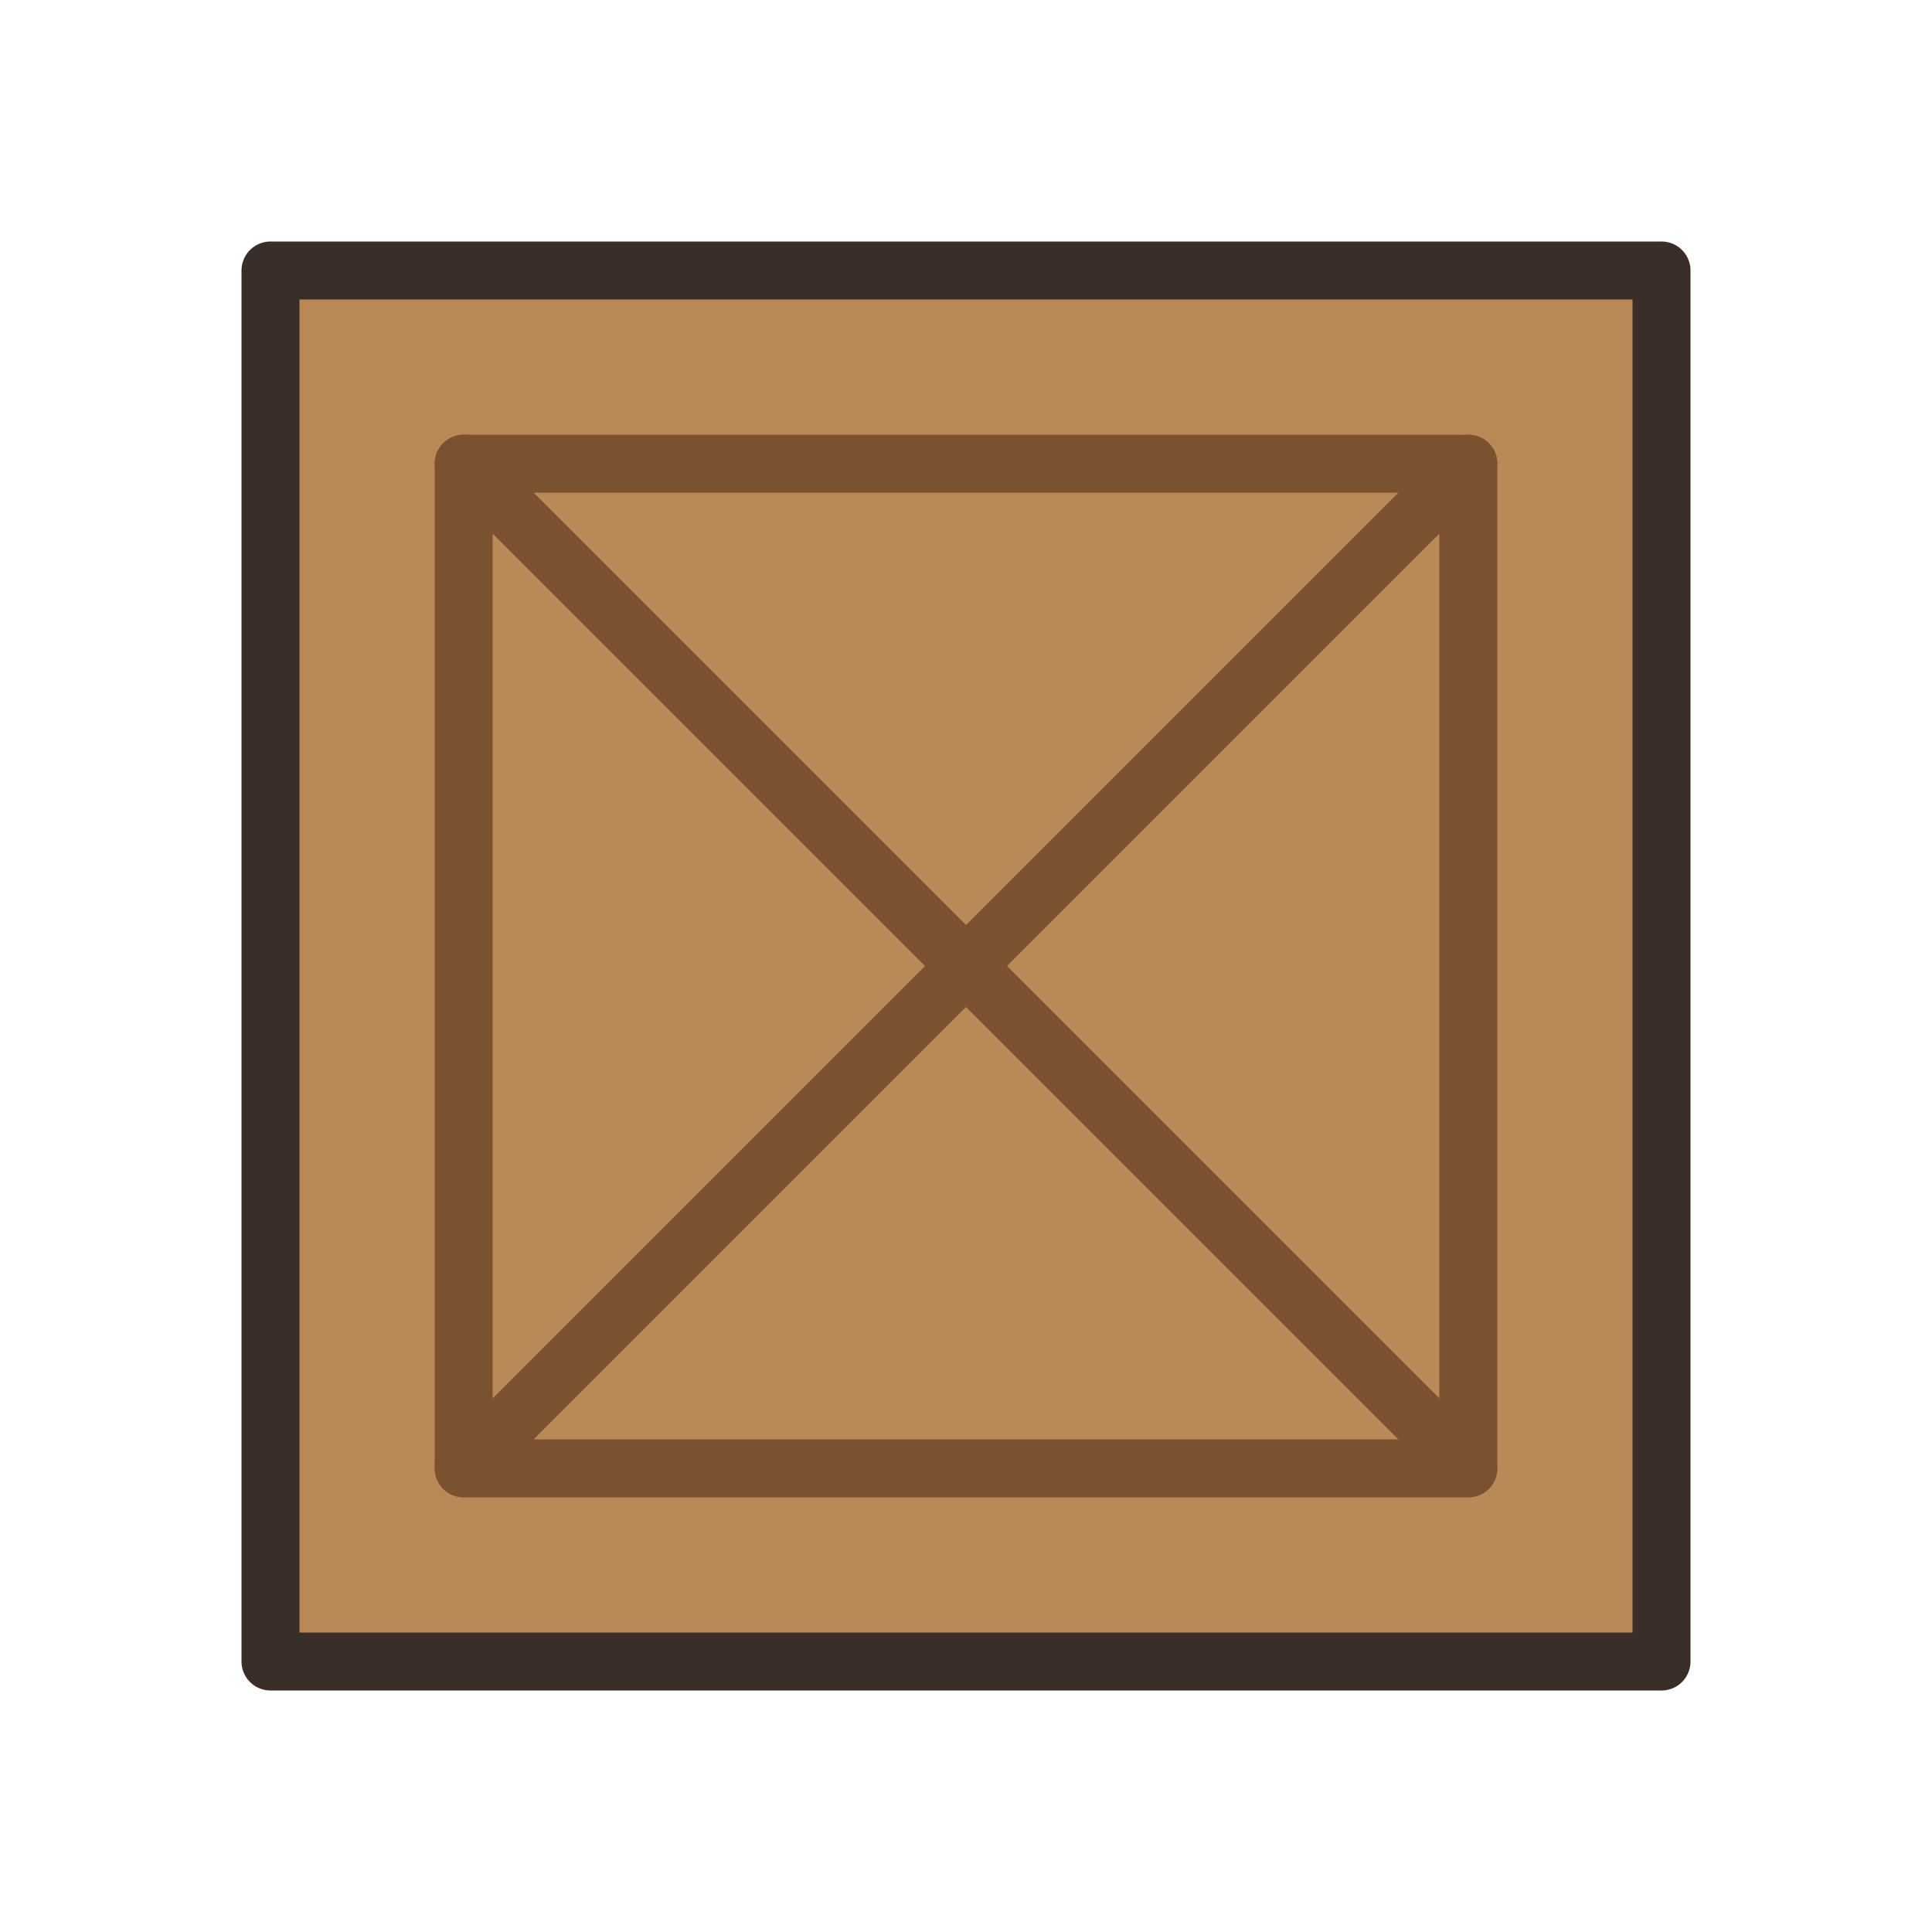
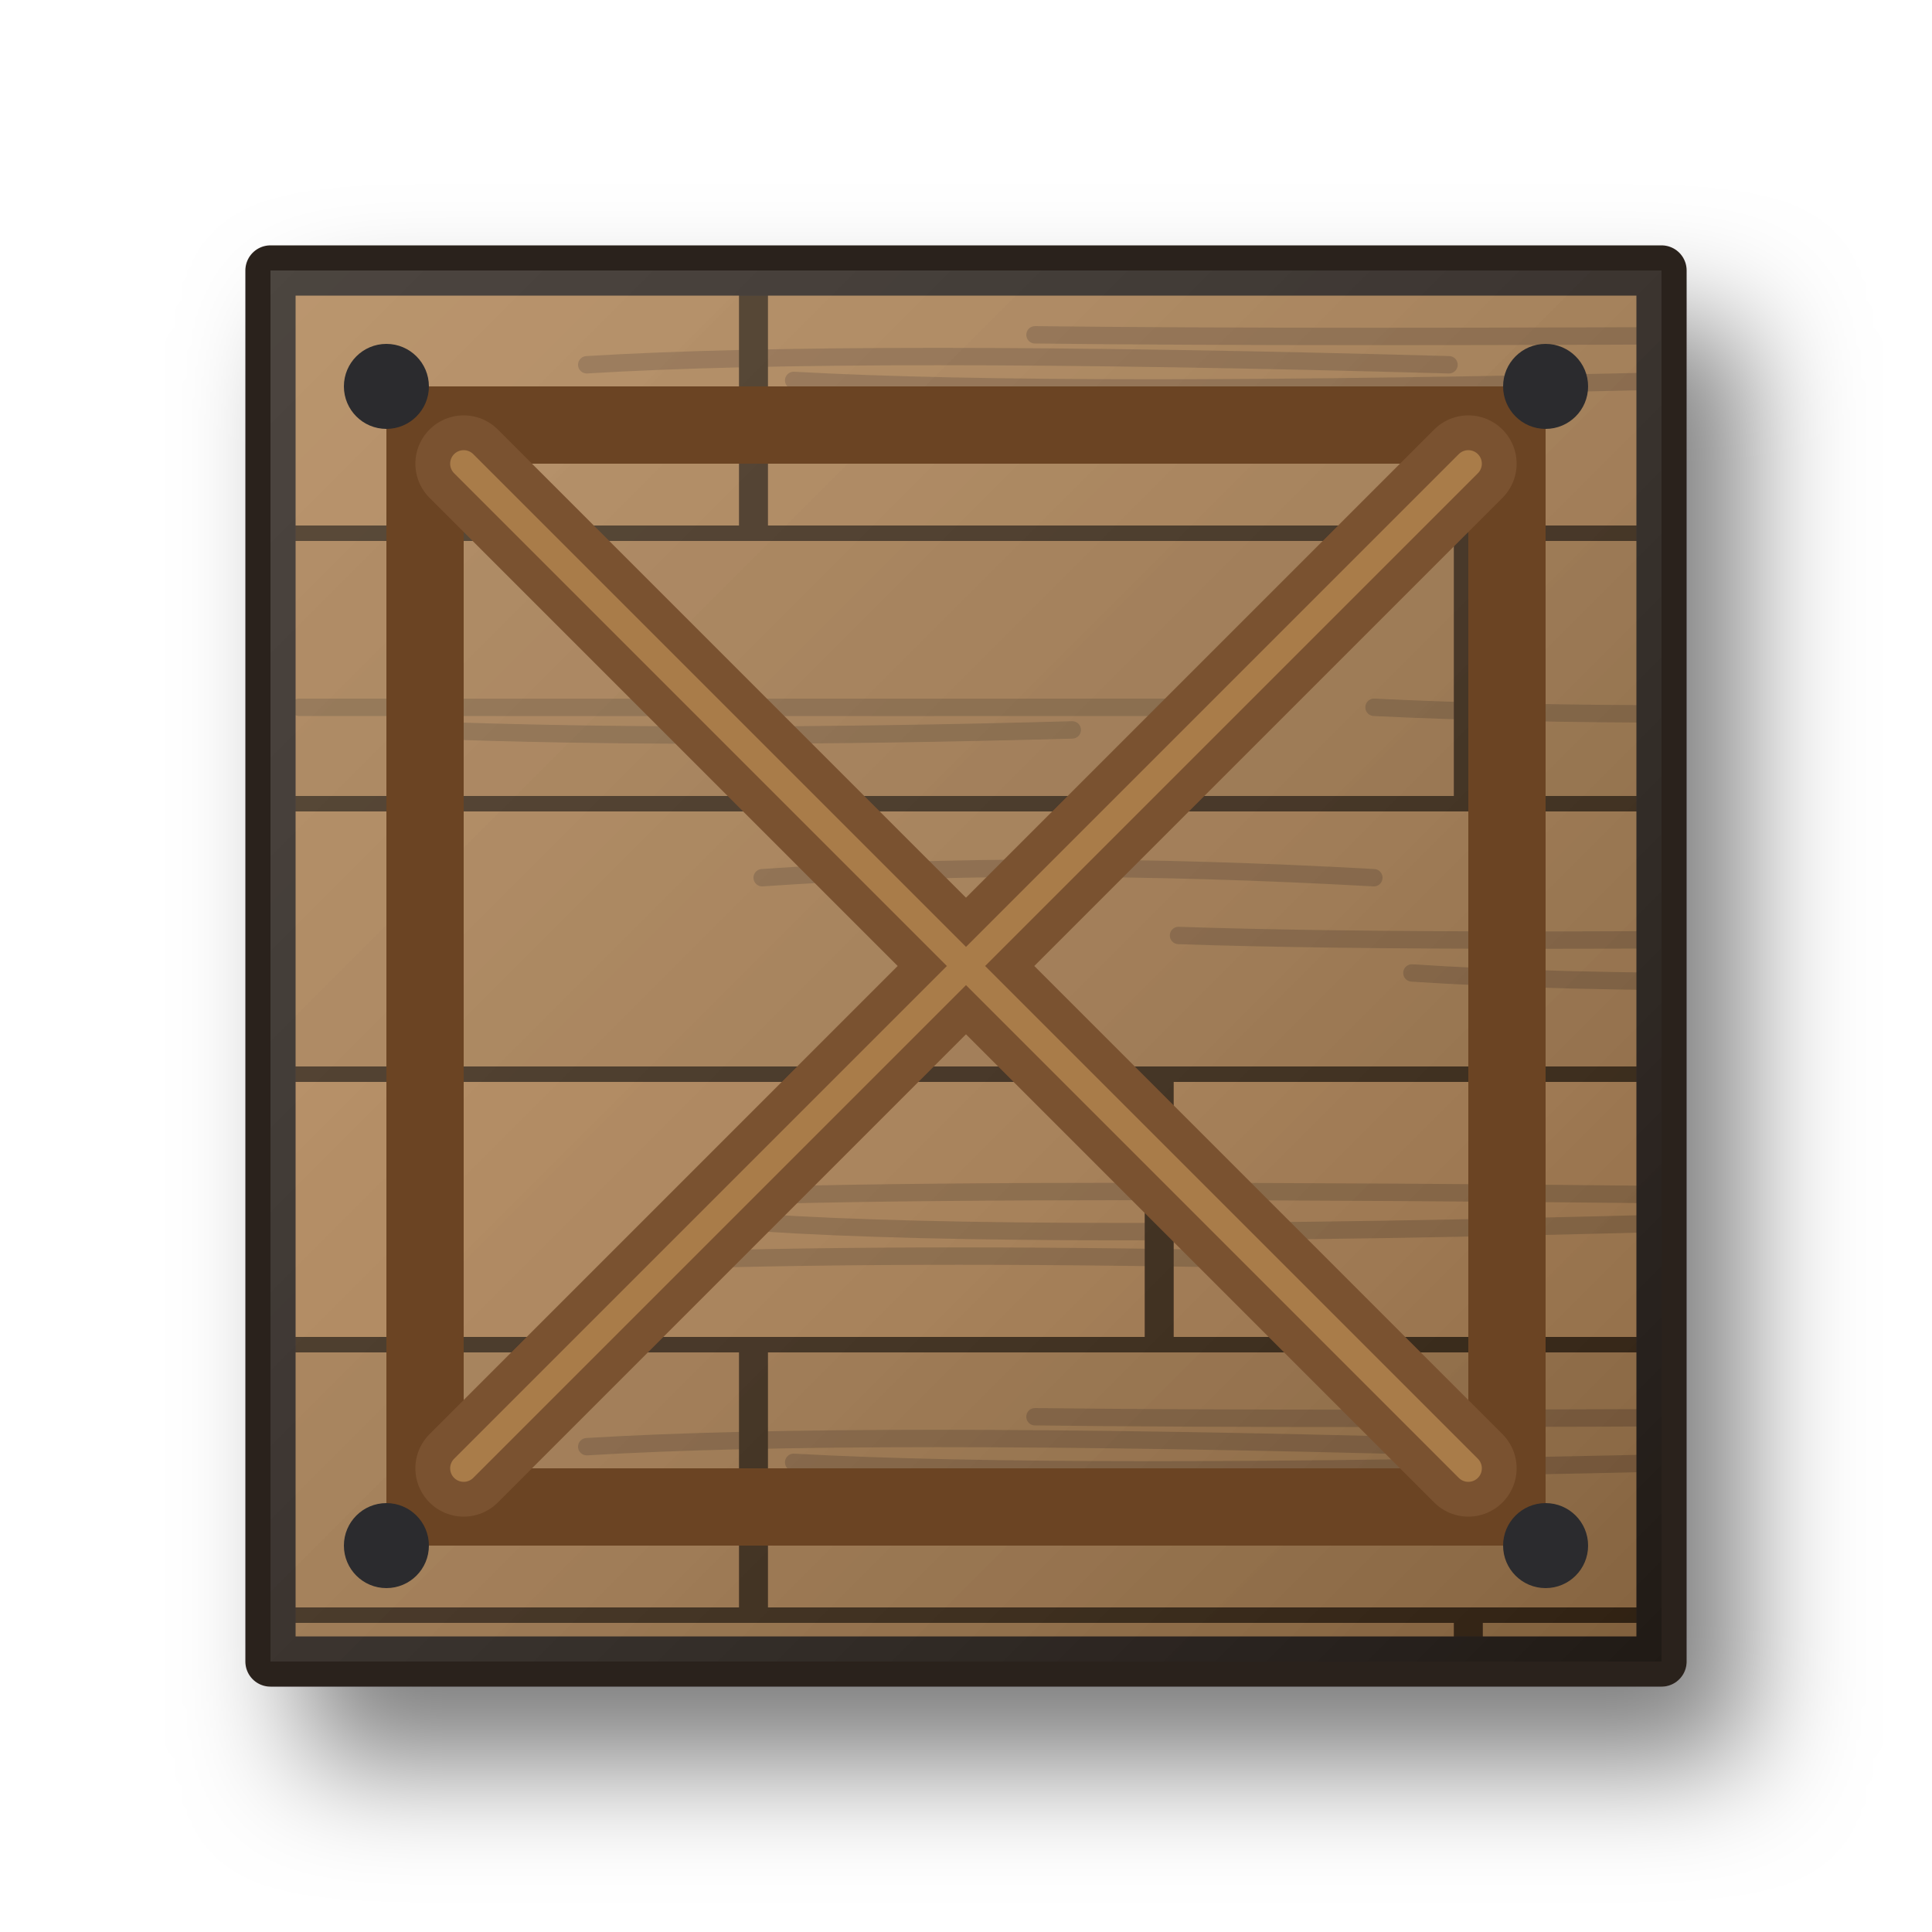
- <svg xmlns="http://www.w3.org/2000/svg" viewBox="0 0 100 100" width="100" height="100">
-   <g stroke="#3a2e28" stroke-width="3" stroke-linejoin="round" stroke-linecap="round">
-     <rect x="14" y="14" width="72" height="72" fill="#b98a58" />
-     <rect x="24" y="24" width="52" height="52" fill="none" stroke="#7a5230" stroke-width="3" />
-     <path d="M24 24L76 76M76 24L24 76" fill="none" stroke="#7a5230" stroke-width="3" />
+ <svg xmlns="http://www.w3.org/2000/svg" viewBox="0 0 100 100" width="100" height="100" stroke-linejoin="round" stroke-linecap="round">
+   <defs>
+     <g id="t1">
+       <rect x="0" y="0" width="100" height="14" fill="#ae8253" />
+       <path d="M39.57 3.33q14 0.17 42.69 0" stroke="#886541" stroke-width="0.9" fill="none" opacity="0.8" />
+       <path d="M27.08 5.69q14 0.78 46.36 0" stroke="#886541" stroke-width="0.9" fill="none" opacity="0.8" />
+       <path d="M16.37 4.88q14 -0.85 44.63 0" stroke="#886541" stroke-width="0.9" fill="none" opacity="0.8" />
+       <path d="M25 0V14" stroke="#3d2a18" stroke-width="1.5" />
+       <path d="M0 14H100" stroke="#3d2a18" stroke-width="1.6" />
+       <rect x="0" y="14" width="100" height="14" fill="#a87d50" />
+       <path d="M57.12 22.61q14 0.69 37.45 0" stroke="#83623e" stroke-width="0.9" fill="none" opacity="0.8" />
+       <path d="M7.89 23.78q14 0.54 33.61 0" stroke="#83623e" stroke-width="0.9" fill="none" opacity="0.8" />
+       <path d="M1.48 22.61q14 0.01 48.55 0" stroke="#83623e" stroke-width="0.9" fill="none" opacity="0.8" />
+       <path d="M62 14V28" stroke="#3d2a18" stroke-width="1.5" />
+       <path d="M0 28H100" stroke="#3d2a18" stroke-width="1.6" />
+       <rect x="0" y="28" width="100" height="14" fill="#ae8253" />
+       <path d="M25.45 31.43q14 -0.98 31.66 0" stroke="#886541" stroke-width="0.9" fill="none" opacity="0.8" />
+       <path d="M59.08 36.36q14 0.94 46.2 0" stroke="#886541" stroke-width="0.9" fill="none" opacity="0.8" />
+       <path d="M47 34.42q14 0.48 45.35 0" stroke="#886541" stroke-width="0.9" fill="none" opacity="0.8" />
+       <path d="M9 28V42" stroke="#3d2a18" stroke-width="1.5" />
+       <path d="M0 42H100" stroke="#3d2a18" stroke-width="1.6" />
+       <rect x="0" y="42" width="100" height="14" fill="#b88958" />
+       <path d="M20.25 51.24q14 -0.45 33.52 0" stroke="#906b45" stroke-width="0.9" fill="none" opacity="0.8" />
+       <path d="M26.35 47.85q14 -0.36 47.5 0" stroke="#906b45" stroke-width="0.9" fill="none" opacity="0.8" />
+       <path d="M25.43 49.29q14 0.92 47.71 0" stroke="#906b45" stroke-width="0.9" fill="none" opacity="0.8" />
+       <path d="M46 42V56" stroke="#3d2a18" stroke-width="1.5" />
+       <path d="M0 56H100" stroke="#3d2a18" stroke-width="1.6" />
+     </g>
+     <clipPath id="c2">
+       <rect x="14" y="14" width="72" height="72" fill="#000" stroke="none" />
+     </clipPath>
+     <filter id="s3" x="-35%" y="-35%" width="170%" height="170%">
+       <feDropShadow dx="3" dy="4" stdDeviation="3" flood-color="#000" flood-opacity="0.5" />
+     </filter>
+     <linearGradient id="l4" x1="0" y1="0" x2="1" y2="1">
+       <stop offset="0" stop-color="#ffffff" stop-opacity="0.16" />
+       <stop offset="1" stop-color="#000000" stop-opacity="0.24" />
+     </linearGradient>
+   </defs>
+   <g filter="url(#s3)">
+     <g clip-path="url(#c2)">
+       <use href="#t1" x="14" y="14" />
+       <use href="#t1" x="114" y="14" />
+       <use href="#t1" x="14" y="70" />
+       <use href="#t1" x="114" y="70" />
+       <use href="#t1" x="14" y="126" />
+       <use href="#t1" x="114" y="126" />
+     </g>
+     <rect x="14" y="14" width="72" height="72" fill="none" stroke="#2b211c" stroke-width="2.6" />
  </g>
+   <rect x="14" y="14" width="72" height="72" fill="url(#l4)" stroke="none" />
+   <rect x="22" y="22" width="56" height="56" fill="none" stroke="#6b4423" stroke-width="4" />
+   <path d="M24 24L76 76M76 24L24 76" fill="none" stroke="#7a5230" stroke-width="5" />
+   <path d="M24 24L76 76M76 24L24 76" fill="none" stroke="#c8975a" stroke-width="1.4" opacity="0.6" />
+   <circle cx="20" cy="20" r="2.2" fill="#2b2b2e" stroke="none" />
+   <circle cx="80" cy="20" r="2.2" fill="#2b2b2e" stroke="none" />
+   <circle cx="20" cy="80" r="2.2" fill="#2b2b2e" stroke="none" />
+   <circle cx="80" cy="80" r="2.2" fill="#2b2b2e" stroke="none" />
</svg>
